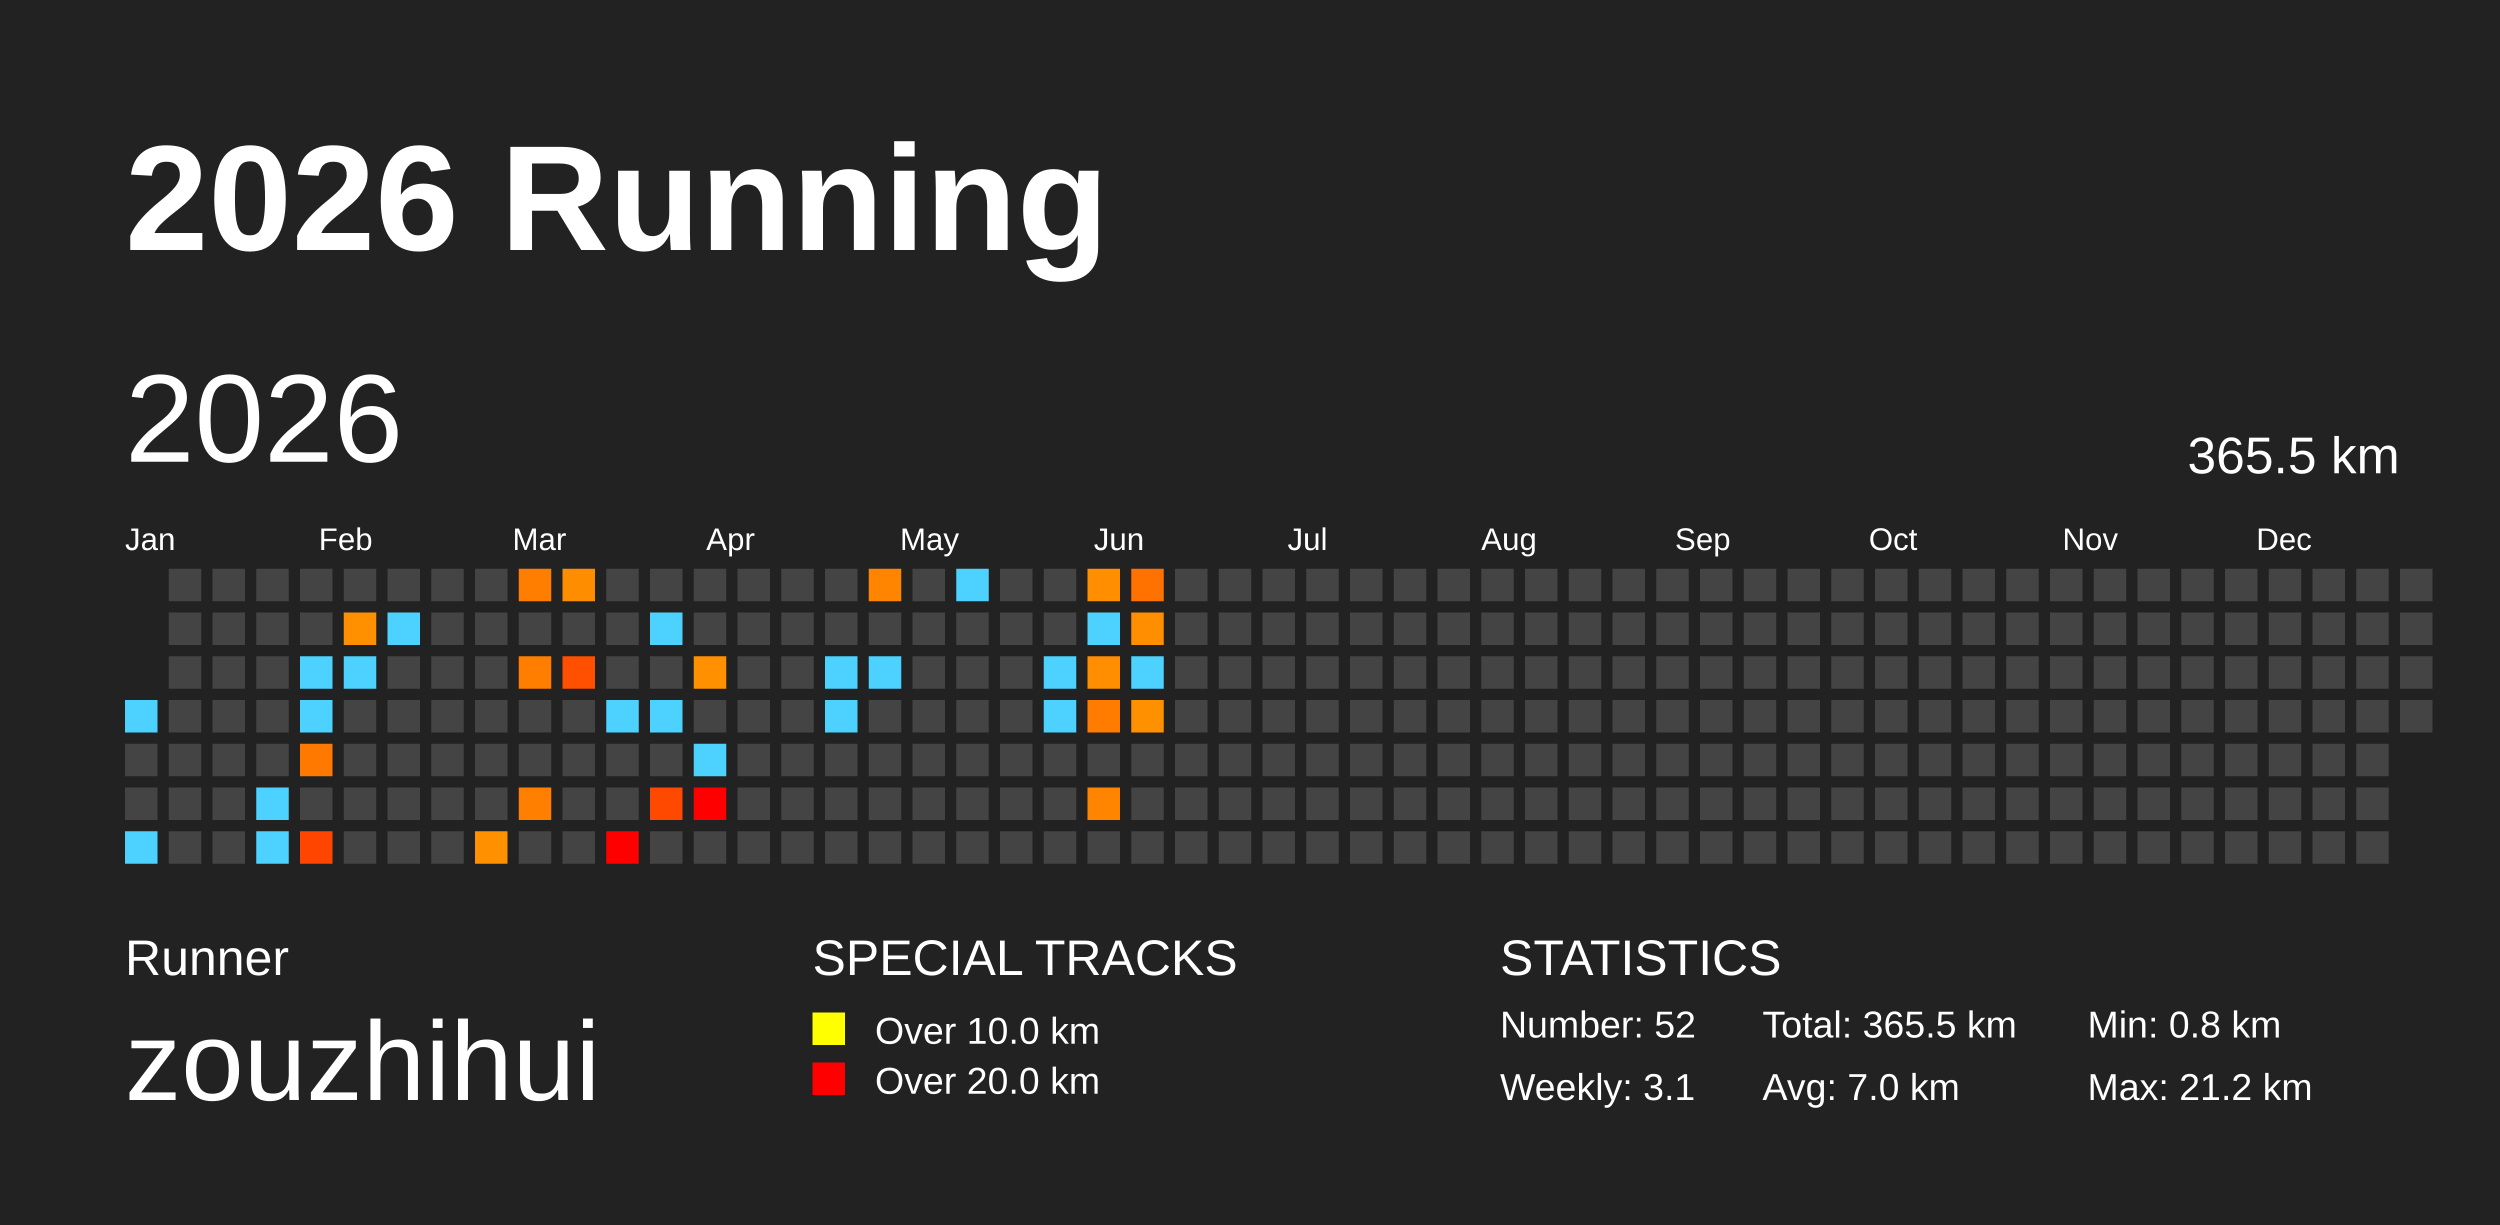
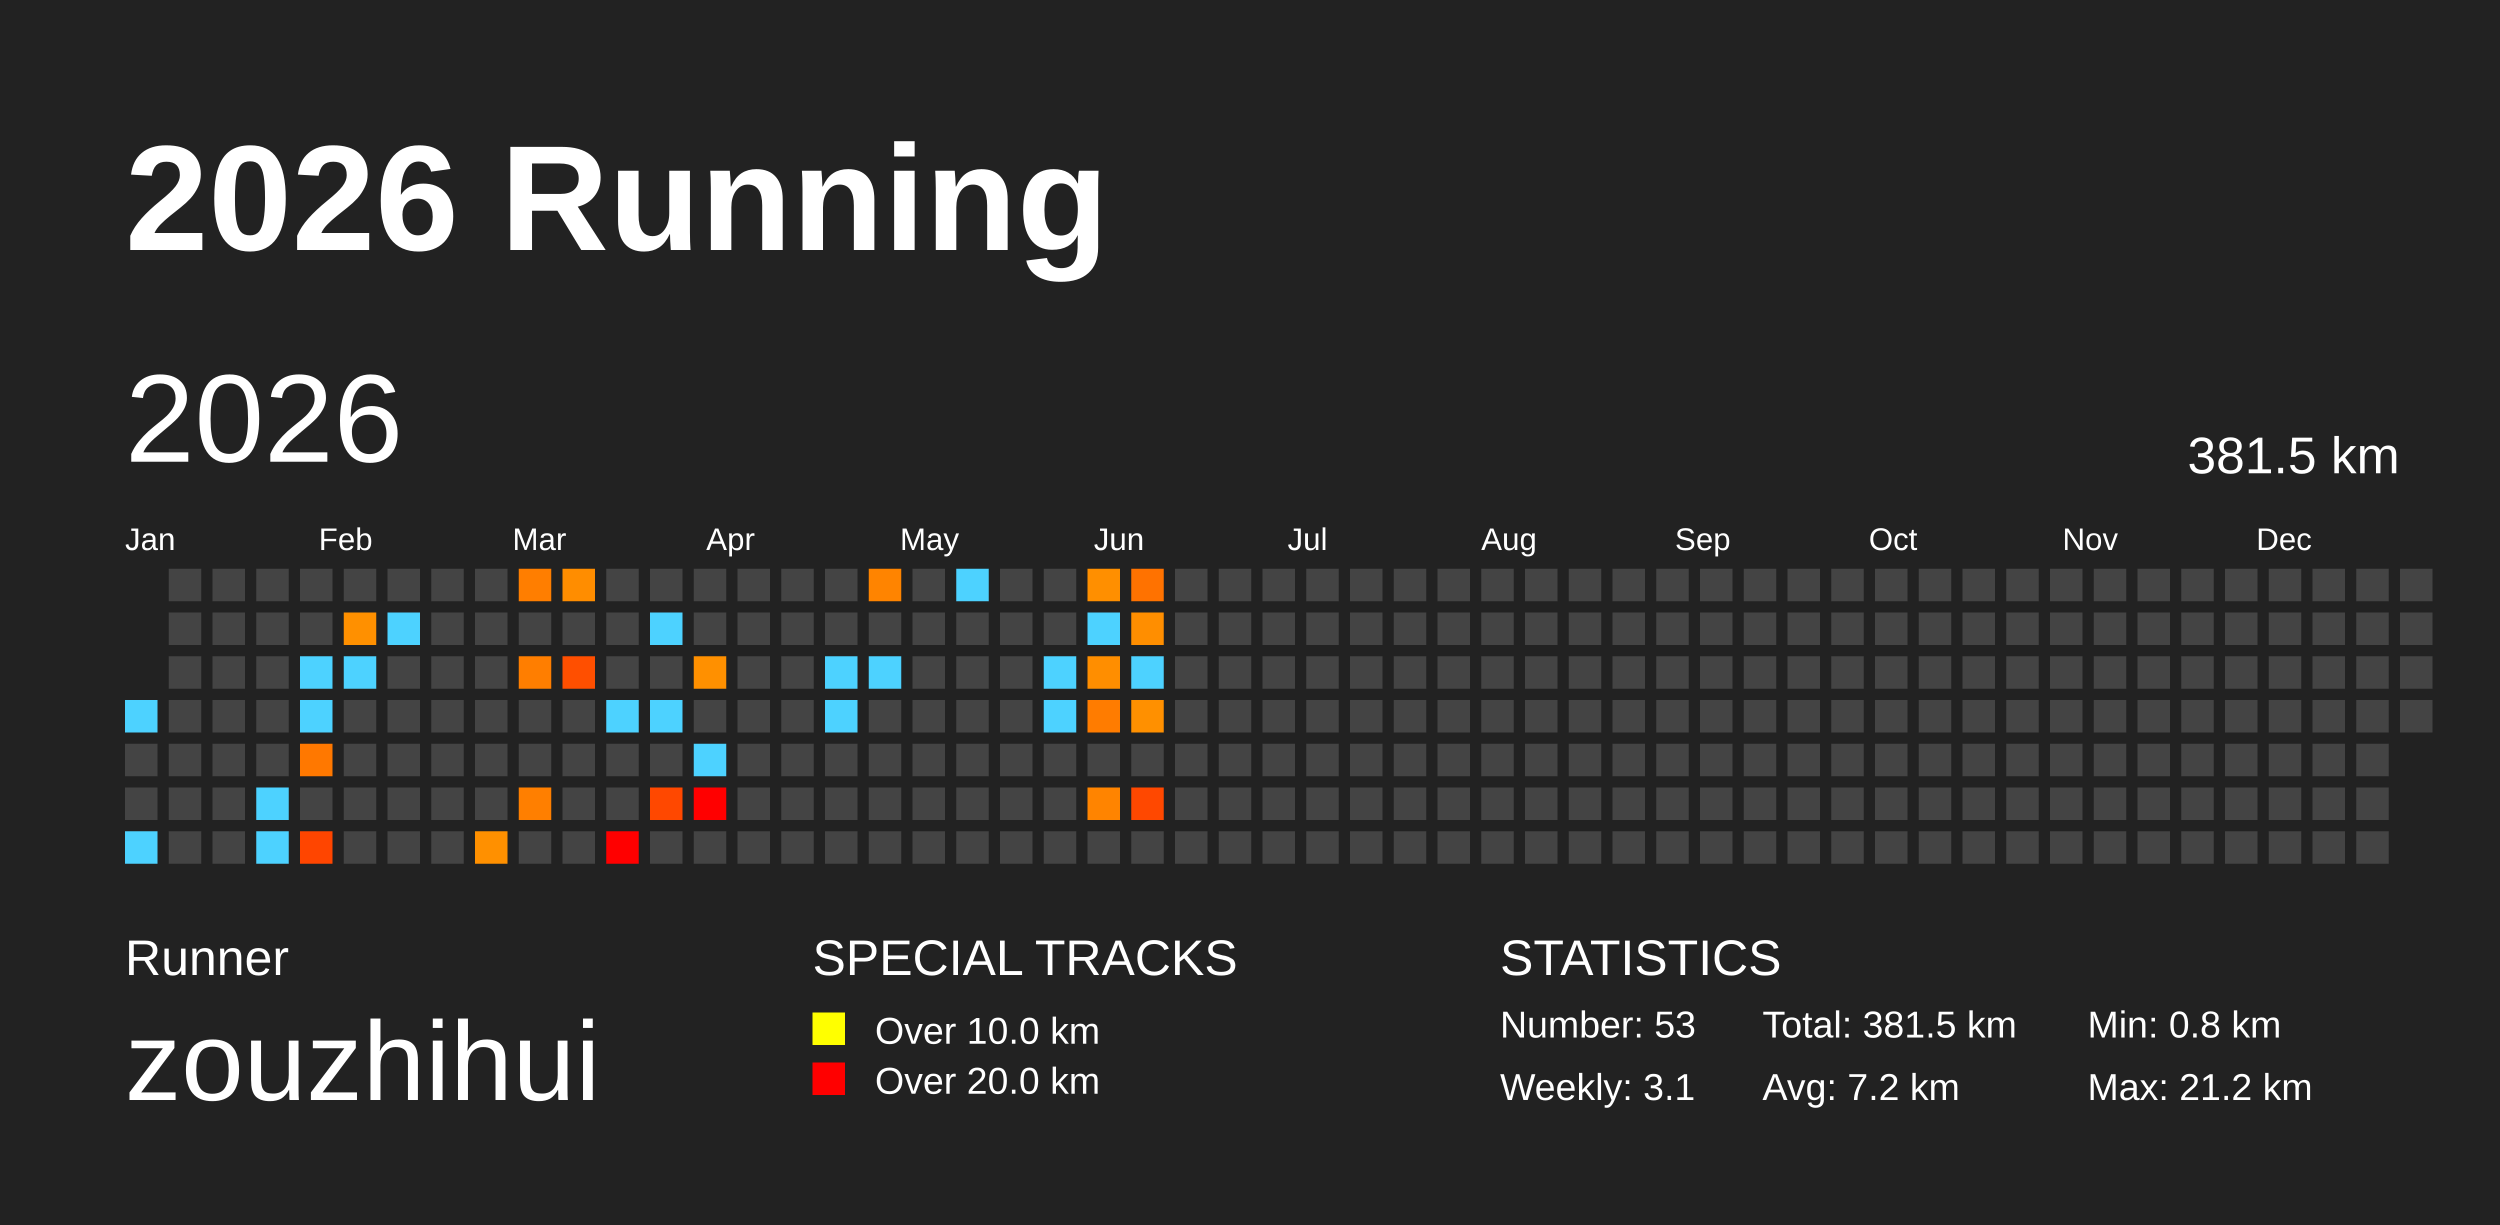
<svg xmlns="http://www.w3.org/2000/svg" baseProfile="full" height="98mm" version="1.1" viewBox="0,0,200,98" width="200mm">
  <defs />
  <rect fill="#222222" height="98" width="200" x="0" y="0" />
  <text fill="#FFFFFF" style="font-size:12px; font-family:Arial; font-weight:bold;" x="10" y="20">2026 Running</text>
  <text fill="#FFFFFF" style="font-size:4px; font-family:Arial" x="10" y="78">Runner</text>
  <text fill="#FFFFFF" style="font-size:9px; font-family:Arial" x="10" y="88">zouzhihui</text>
  <text fill="#FFFFFF" style="font-size:4px; font-family:Arial" x="65" y="78">SPECIAL TRACKS</text>
  <rect fill="yellow" height="2.6" width="2.6" x="65" y="81" />
  <text fill="#FFFFFF" style="font-size:3px; font-family:Arial" x="70" y="83.5">Over 10.0 km</text>
  <rect fill="red" height="2.6" width="2.6" x="65" y="85" />
  <text fill="#FFFFFF" style="font-size:3px; font-family:Arial" x="70" y="87.5">Over 20.0 km</text>
  <text fill="#FFFFFF" style="font-size:4px; font-family:Arial" x="120" y="78">STATISTICS</text>
-   <text fill="#FFFFFF" style="font-size:3px; font-family:Arial" x="120" y="83">Number: 52</text>
+   <text fill="#FFFFFF" style="font-size:3px; font-family:Arial" x="120" y="83">Number: 53</text>
  <text fill="#FFFFFF" style="font-size:3px; font-family:Arial" x="120" y="88">Weekly: 3.1</text>
-   <text fill="#FFFFFF" style="font-size:3px; font-family:Arial" x="141" y="83">Total: 365.5 km</text>
-   <text fill="#FFFFFF" style="font-size:3px; font-family:Arial" x="141" y="88">Avg: 7.0 km</text>
+   <text fill="#FFFFFF" style="font-size:3px; font-family:Arial" x="141" y="83">Total: 381.5 km</text>
+   <text fill="#FFFFFF" style="font-size:3px; font-family:Arial" x="141" y="88">Avg: 7.2 km</text>
  <text fill="#FFFFFF" style="font-size:3px; font-family:Arial" x="167" y="83">Min: 0.8 km</text>
  <text fill="#FFFFFF" style="font-size:3px; font-family:Arial" x="167" y="88">Max: 21.2 km</text>
  <text dominant-baseline="hanging" fill="#FFFFFF" style="font-size:10.0px; font-family:Arial;" x="10" y="30">2026</text>
-   <text dominant-baseline="hanging" fill="#FFFFFF" style="font-size:4.125px; font-family:Arial;" x="175" y="35">365.5 km</text>
+   <text dominant-baseline="hanging" fill="#FFFFFF" style="font-size:4.125px; font-family:Arial;" x="175" y="35">381.5 km</text>
  <text fill="#FFFFFF" style="font-size:2.5px; font-family:Arial" x="10.0" y="44">Jan</text>
  <text fill="#FFFFFF" style="font-size:2.5px; font-family:Arial" x="25.5" y="44">Feb</text>
  <text fill="#FFFFFF" style="font-size:2.5px; font-family:Arial" x="41.0" y="44">Mar</text>
  <text fill="#FFFFFF" style="font-size:2.5px; font-family:Arial" x="56.5" y="44">Apr</text>
  <text fill="#FFFFFF" style="font-size:2.5px; font-family:Arial" x="72.0" y="44">May</text>
  <text fill="#FFFFFF" style="font-size:2.5px; font-family:Arial" x="87.5" y="44">Jun</text>
  <text fill="#FFFFFF" style="font-size:2.5px; font-family:Arial" x="103.0" y="44">Jul</text>
  <text fill="#FFFFFF" style="font-size:2.5px; font-family:Arial" x="118.5" y="44">Aug</text>
  <text fill="#FFFFFF" style="font-size:2.5px; font-family:Arial" x="134.0" y="44">Sep</text>
  <text fill="#FFFFFF" style="font-size:2.5px; font-family:Arial" x="149.5" y="44">Oct</text>
  <text fill="#FFFFFF" style="font-size:2.5px; font-family:Arial" x="165.0" y="44">Nov</text>
  <text fill="#FFFFFF" style="font-size:2.5px; font-family:Arial" x="180.5" y="44">Dec</text>
  <rect fill="#4dd2ff" height="2.6" width="2.6" x="10.0" y="56.0" />
  <rect fill="#444444" height="2.6" width="2.6" x="10.0" y="59.5" />
  <rect fill="#444444" height="2.6" width="2.6" x="10.0" y="63.0" />
  <rect fill="#4dd2ff" height="2.6" width="2.6" x="10.0" y="66.5" />
  <rect fill="#444444" height="2.6" width="2.6" x="13.5" y="45.5" />
  <rect fill="#444444" height="2.6" width="2.6" x="13.5" y="49.0" />
  <rect fill="#444444" height="2.6" width="2.6" x="13.5" y="52.5" />
  <rect fill="#444444" height="2.6" width="2.6" x="13.5" y="56.0" />
  <rect fill="#444444" height="2.6" width="2.6" x="13.5" y="59.5" />
  <rect fill="#444444" height="2.6" width="2.6" x="13.5" y="63.0" />
  <rect fill="#444444" height="2.6" width="2.6" x="13.5" y="66.5" />
  <rect fill="#444444" height="2.6" width="2.6" x="17.0" y="45.5" />
  <rect fill="#444444" height="2.6" width="2.6" x="17.0" y="49.0" />
  <rect fill="#444444" height="2.6" width="2.6" x="17.0" y="52.5" />
  <rect fill="#444444" height="2.6" width="2.6" x="17.0" y="56.0" />
  <rect fill="#444444" height="2.6" width="2.6" x="17.0" y="59.5" />
  <rect fill="#444444" height="2.6" width="2.6" x="17.0" y="63.0" />
  <rect fill="#444444" height="2.6" width="2.6" x="17.0" y="66.5" />
  <rect fill="#444444" height="2.6" width="2.6" x="20.5" y="45.5" />
  <rect fill="#444444" height="2.6" width="2.6" x="20.5" y="49.0" />
  <rect fill="#444444" height="2.6" width="2.6" x="20.5" y="52.5" />
  <rect fill="#444444" height="2.6" width="2.6" x="20.5" y="56.0" />
  <rect fill="#444444" height="2.6" width="2.6" x="20.5" y="59.5" />
  <rect fill="#4dd2ff" height="2.6" width="2.6" x="20.5" y="63.0" />
  <rect fill="#4dd2ff" height="2.6" width="2.6" x="20.5" y="66.5" />
  <rect fill="#444444" height="2.6" width="2.6" x="24.0" y="45.5" />
  <rect fill="#444444" height="2.6" width="2.6" x="24.0" y="49.0" />
  <rect fill="#4dd2ff" height="2.6" width="2.6" x="24.0" y="52.5" />
  <rect fill="#4dd2ff" height="2.6" width="2.6" x="24.0" y="56.0" />
  <rect fill="#ff7800" height="2.6" width="2.6" x="24.0" y="59.5" />
  <rect fill="#444444" height="2.6" width="2.6" x="24.0" y="63.0" />
  <rect fill="#ff4500" height="2.6" width="2.6" x="24.0" y="66.5" />
  <rect fill="#444444" height="2.6" width="2.6" x="27.5" y="45.5" />
  <rect fill="#ff9000" height="2.6" width="2.6" x="27.5" y="49.0" />
  <rect fill="#4dd2ff" height="2.6" width="2.6" x="27.5" y="52.5" />
  <rect fill="#444444" height="2.6" width="2.6" x="27.5" y="56.0" />
  <rect fill="#444444" height="2.6" width="2.6" x="27.5" y="59.5" />
  <rect fill="#444444" height="2.6" width="2.6" x="27.5" y="63.0" />
  <rect fill="#444444" height="2.6" width="2.6" x="27.5" y="66.5" />
  <rect fill="#444444" height="2.6" width="2.6" x="31.0" y="45.5" />
  <rect fill="#4dd2ff" height="2.6" width="2.6" x="31.0" y="49.0" />
  <rect fill="#444444" height="2.6" width="2.6" x="31.0" y="52.5" />
  <rect fill="#444444" height="2.6" width="2.6" x="31.0" y="56.0" />
  <rect fill="#444444" height="2.6" width="2.6" x="31.0" y="59.5" />
  <rect fill="#444444" height="2.6" width="2.6" x="31.0" y="63.0" />
  <rect fill="#444444" height="2.6" width="2.6" x="31.0" y="66.5" />
  <rect fill="#444444" height="2.6" width="2.6" x="34.5" y="45.5" />
  <rect fill="#444444" height="2.6" width="2.6" x="34.5" y="49.0" />
  <rect fill="#444444" height="2.6" width="2.6" x="34.5" y="52.5" />
  <rect fill="#444444" height="2.6" width="2.6" x="34.5" y="56.0" />
  <rect fill="#444444" height="2.6" width="2.6" x="34.5" y="59.5" />
  <rect fill="#444444" height="2.6" width="2.6" x="34.5" y="63.0" />
  <rect fill="#444444" height="2.6" width="2.6" x="34.5" y="66.5" />
  <rect fill="#444444" height="2.6" width="2.6" x="38.0" y="45.5" />
  <rect fill="#444444" height="2.6" width="2.6" x="38.0" y="49.0" />
  <rect fill="#444444" height="2.6" width="2.6" x="38.0" y="52.5" />
  <rect fill="#444444" height="2.6" width="2.6" x="38.0" y="56.0" />
  <rect fill="#444444" height="2.6" width="2.6" x="38.0" y="59.5" />
  <rect fill="#444444" height="2.6" width="2.6" x="38.0" y="63.0" />
  <rect fill="#ff9000" height="2.6" width="2.6" x="38.0" y="66.5" />
  <rect fill="#ff7e00" height="2.6" width="2.6" x="41.5" y="45.5" />
  <rect fill="#444444" height="2.6" width="2.6" x="41.5" y="49.0" />
  <rect fill="#ff7e00" height="2.6" width="2.6" x="41.5" y="52.5" />
  <rect fill="#444444" height="2.6" width="2.6" x="41.5" y="56.0" />
  <rect fill="#444444" height="2.6" width="2.6" x="41.5" y="59.5" />
  <rect fill="#ff7f00" height="2.6" width="2.6" x="41.5" y="63.0" />
  <rect fill="#444444" height="2.6" width="2.6" x="41.5" y="66.5" />
  <rect fill="#ff8d00" height="2.6" width="2.6" x="45.0" y="45.5" />
  <rect fill="#444444" height="2.6" width="2.6" x="45.0" y="49.0" />
  <rect fill="#ff4f00" height="2.6" width="2.6" x="45.0" y="52.5" />
  <rect fill="#444444" height="2.6" width="2.6" x="45.0" y="56.0" />
  <rect fill="#444444" height="2.6" width="2.6" x="45.0" y="59.5" />
  <rect fill="#444444" height="2.6" width="2.6" x="45.0" y="63.0" />
  <rect fill="#444444" height="2.6" width="2.6" x="45.0" y="66.5" />
  <rect fill="#444444" height="2.6" width="2.6" x="48.5" y="45.5" />
  <rect fill="#444444" height="2.6" width="2.6" x="48.5" y="49.0" />
  <rect fill="#444444" height="2.6" width="2.6" x="48.5" y="52.5" />
  <rect fill="#4dd2ff" height="2.6" width="2.6" x="48.5" y="56.0" />
  <rect fill="#444444" height="2.6" width="2.6" x="48.5" y="59.5" />
  <rect fill="#444444" height="2.6" width="2.6" x="48.5" y="63.0" />
  <rect fill="red" height="2.6" width="2.6" x="48.5" y="66.5" />
  <rect fill="#444444" height="2.6" width="2.6" x="52.0" y="45.5" />
  <rect fill="#4dd2ff" height="2.6" width="2.6" x="52.0" y="49.0" />
  <rect fill="#444444" height="2.6" width="2.6" x="52.0" y="52.5" />
  <rect fill="#4dd2ff" height="2.6" width="2.6" x="52.0" y="56.0" />
  <rect fill="#444444" height="2.6" width="2.6" x="52.0" y="59.5" />
  <rect fill="#ff4800" height="2.6" width="2.6" x="52.0" y="63.0" />
  <rect fill="#444444" height="2.6" width="2.6" x="52.0" y="66.5" />
  <rect fill="#444444" height="2.6" width="2.6" x="55.5" y="45.5" />
  <rect fill="#444444" height="2.6" width="2.6" x="55.5" y="49.0" />
  <rect fill="#ff9000" height="2.6" width="2.6" x="55.5" y="52.5" />
  <rect fill="#444444" height="2.6" width="2.6" x="55.5" y="56.0" />
  <rect fill="#4dd2ff" height="2.6" width="2.6" x="55.5" y="59.5" />
  <rect fill="red" height="2.6" width="2.6" x="55.5" y="63.0" />
  <rect fill="#444444" height="2.6" width="2.6" x="55.5" y="66.5" />
  <rect fill="#444444" height="2.6" width="2.6" x="59.0" y="45.5" />
  <rect fill="#444444" height="2.6" width="2.6" x="59.0" y="49.0" />
  <rect fill="#444444" height="2.6" width="2.6" x="59.0" y="52.5" />
  <rect fill="#444444" height="2.6" width="2.6" x="59.0" y="56.0" />
  <rect fill="#444444" height="2.6" width="2.6" x="59.0" y="59.5" />
  <rect fill="#444444" height="2.6" width="2.6" x="59.0" y="63.0" />
  <rect fill="#444444" height="2.6" width="2.6" x="59.0" y="66.5" />
  <rect fill="#444444" height="2.6" width="2.6" x="62.5" y="45.5" />
  <rect fill="#444444" height="2.6" width="2.6" x="62.5" y="49.0" />
  <rect fill="#444444" height="2.6" width="2.6" x="62.5" y="52.5" />
  <rect fill="#444444" height="2.6" width="2.6" x="62.5" y="56.0" />
  <rect fill="#444444" height="2.6" width="2.6" x="62.5" y="59.5" />
  <rect fill="#444444" height="2.6" width="2.6" x="62.5" y="63.0" />
  <rect fill="#444444" height="2.6" width="2.6" x="62.5" y="66.5" />
  <rect fill="#444444" height="2.6" width="2.6" x="66.0" y="45.5" />
  <rect fill="#444444" height="2.6" width="2.6" x="66.0" y="49.0" />
  <rect fill="#4dd2ff" height="2.6" width="2.6" x="66.0" y="52.5" />
  <rect fill="#4dd2ff" height="2.6" width="2.6" x="66.0" y="56.0" />
  <rect fill="#444444" height="2.6" width="2.6" x="66.0" y="59.5" />
  <rect fill="#444444" height="2.6" width="2.6" x="66.0" y="63.0" />
  <rect fill="#444444" height="2.6" width="2.6" x="66.0" y="66.5" />
  <rect fill="#ff8400" height="2.6" width="2.6" x="69.5" y="45.5" />
  <rect fill="#444444" height="2.6" width="2.6" x="69.5" y="49.0" />
  <rect fill="#4dd2ff" height="2.6" width="2.6" x="69.5" y="52.5" />
  <rect fill="#444444" height="2.6" width="2.6" x="69.5" y="56.0" />
  <rect fill="#444444" height="2.6" width="2.6" x="69.5" y="59.5" />
  <rect fill="#444444" height="2.6" width="2.6" x="69.5" y="63.0" />
  <rect fill="#444444" height="2.6" width="2.6" x="69.5" y="66.5" />
  <rect fill="#444444" height="2.6" width="2.6" x="73.0" y="45.5" />
  <rect fill="#444444" height="2.6" width="2.6" x="73.0" y="49.0" />
  <rect fill="#444444" height="2.6" width="2.6" x="73.0" y="52.5" />
  <rect fill="#444444" height="2.6" width="2.6" x="73.0" y="56.0" />
  <rect fill="#444444" height="2.6" width="2.6" x="73.0" y="59.5" />
  <rect fill="#444444" height="2.6" width="2.6" x="73.0" y="63.0" />
  <rect fill="#444444" height="2.6" width="2.6" x="73.0" y="66.5" />
  <rect fill="#4dd2ff" height="2.6" width="2.6" x="76.5" y="45.5" />
  <rect fill="#444444" height="2.6" width="2.6" x="76.5" y="49.0" />
  <rect fill="#444444" height="2.6" width="2.6" x="76.5" y="52.5" />
  <rect fill="#444444" height="2.6" width="2.6" x="76.5" y="56.0" />
  <rect fill="#444444" height="2.6" width="2.6" x="76.5" y="59.5" />
  <rect fill="#444444" height="2.6" width="2.6" x="76.5" y="63.0" />
  <rect fill="#444444" height="2.6" width="2.6" x="76.5" y="66.5" />
  <rect fill="#444444" height="2.6" width="2.6" x="80.0" y="45.5" />
  <rect fill="#444444" height="2.6" width="2.6" x="80.0" y="49.0" />
  <rect fill="#444444" height="2.6" width="2.6" x="80.0" y="52.5" />
  <rect fill="#444444" height="2.6" width="2.6" x="80.0" y="56.0" />
  <rect fill="#444444" height="2.6" width="2.6" x="80.0" y="59.5" />
  <rect fill="#444444" height="2.6" width="2.6" x="80.0" y="63.0" />
  <rect fill="#444444" height="2.6" width="2.6" x="80.0" y="66.5" />
  <rect fill="#444444" height="2.6" width="2.6" x="83.5" y="45.5" />
  <rect fill="#444444" height="2.6" width="2.6" x="83.5" y="49.0" />
  <rect fill="#4dd2ff" height="2.6" width="2.6" x="83.5" y="52.5" />
  <rect fill="#4dd2ff" height="2.6" width="2.6" x="83.5" y="56.0" />
  <rect fill="#444444" height="2.6" width="2.6" x="83.5" y="59.5" />
  <rect fill="#444444" height="2.6" width="2.6" x="83.5" y="63.0" />
  <rect fill="#444444" height="2.6" width="2.6" x="83.5" y="66.5" />
  <rect fill="#ff8f00" height="2.6" width="2.6" x="87.0" y="45.5" />
  <rect fill="#4dd2ff" height="2.6" width="2.6" x="87.0" y="49.0" />
  <rect fill="#ff8e00" height="2.6" width="2.6" x="87.0" y="52.5" />
  <rect fill="#ff7c00" height="2.6" width="2.6" x="87.0" y="56.0" />
  <rect fill="#444444" height="2.6" width="2.6" x="87.0" y="59.5" />
  <rect fill="#ff8400" height="2.6" width="2.6" x="87.0" y="63.0" />
  <rect fill="#444444" height="2.6" width="2.6" x="87.0" y="66.5" />
  <rect fill="#ff7200" height="2.6" width="2.6" x="90.5" y="45.5" />
  <rect fill="#ff8e00" height="2.6" width="2.6" x="90.5" y="49.0" />
  <rect fill="#4dd2ff" height="2.6" width="2.6" x="90.5" y="52.5" />
  <rect fill="#ff9000" height="2.6" width="2.6" x="90.5" y="56.0" />
  <rect fill="#444444" height="2.6" width="2.6" x="90.5" y="59.5" />
-   <rect fill="#444444" height="2.6" width="2.6" x="90.5" y="63.0" />
+   <rect fill="#ff4800" height="2.6" width="2.6" x="90.5" y="63.0" />
  <rect fill="#444444" height="2.6" width="2.6" x="90.5" y="66.5" />
  <rect fill="#444444" height="2.6" width="2.6" x="94.0" y="45.5" />
  <rect fill="#444444" height="2.6" width="2.6" x="94.0" y="49.0" />
  <rect fill="#444444" height="2.6" width="2.6" x="94.0" y="52.5" />
  <rect fill="#444444" height="2.6" width="2.6" x="94.0" y="56.0" />
  <rect fill="#444444" height="2.6" width="2.6" x="94.0" y="59.5" />
  <rect fill="#444444" height="2.6" width="2.6" x="94.0" y="63.0" />
  <rect fill="#444444" height="2.6" width="2.6" x="94.0" y="66.5" />
  <rect fill="#444444" height="2.6" width="2.6" x="97.5" y="45.5" />
  <rect fill="#444444" height="2.6" width="2.6" x="97.5" y="49.0" />
  <rect fill="#444444" height="2.6" width="2.6" x="97.5" y="52.5" />
  <rect fill="#444444" height="2.6" width="2.6" x="97.5" y="56.0" />
  <rect fill="#444444" height="2.6" width="2.6" x="97.5" y="59.5" />
  <rect fill="#444444" height="2.6" width="2.6" x="97.5" y="63.0" />
  <rect fill="#444444" height="2.6" width="2.6" x="97.5" y="66.5" />
  <rect fill="#444444" height="2.6" width="2.6" x="101.0" y="45.5" />
  <rect fill="#444444" height="2.6" width="2.6" x="101.0" y="49.0" />
  <rect fill="#444444" height="2.6" width="2.6" x="101.0" y="52.5" />
  <rect fill="#444444" height="2.6" width="2.6" x="101.0" y="56.0" />
  <rect fill="#444444" height="2.6" width="2.6" x="101.0" y="59.5" />
  <rect fill="#444444" height="2.6" width="2.6" x="101.0" y="63.0" />
  <rect fill="#444444" height="2.6" width="2.6" x="101.0" y="66.5" />
  <rect fill="#444444" height="2.6" width="2.6" x="104.5" y="45.5" />
  <rect fill="#444444" height="2.6" width="2.6" x="104.5" y="49.0" />
  <rect fill="#444444" height="2.6" width="2.6" x="104.5" y="52.5" />
  <rect fill="#444444" height="2.6" width="2.6" x="104.5" y="56.0" />
  <rect fill="#444444" height="2.6" width="2.6" x="104.5" y="59.5" />
  <rect fill="#444444" height="2.6" width="2.6" x="104.5" y="63.0" />
  <rect fill="#444444" height="2.6" width="2.6" x="104.5" y="66.5" />
  <rect fill="#444444" height="2.6" width="2.6" x="108.0" y="45.5" />
  <rect fill="#444444" height="2.6" width="2.6" x="108.0" y="49.0" />
  <rect fill="#444444" height="2.6" width="2.6" x="108.0" y="52.5" />
  <rect fill="#444444" height="2.6" width="2.6" x="108.0" y="56.0" />
  <rect fill="#444444" height="2.6" width="2.6" x="108.0" y="59.5" />
  <rect fill="#444444" height="2.6" width="2.6" x="108.0" y="63.0" />
  <rect fill="#444444" height="2.6" width="2.6" x="108.0" y="66.5" />
  <rect fill="#444444" height="2.6" width="2.6" x="111.5" y="45.5" />
  <rect fill="#444444" height="2.6" width="2.6" x="111.5" y="49.0" />
  <rect fill="#444444" height="2.6" width="2.6" x="111.5" y="52.5" />
  <rect fill="#444444" height="2.6" width="2.6" x="111.5" y="56.0" />
  <rect fill="#444444" height="2.6" width="2.6" x="111.5" y="59.5" />
  <rect fill="#444444" height="2.6" width="2.6" x="111.5" y="63.0" />
  <rect fill="#444444" height="2.6" width="2.6" x="111.5" y="66.5" />
  <rect fill="#444444" height="2.6" width="2.6" x="115.0" y="45.5" />
  <rect fill="#444444" height="2.6" width="2.6" x="115.0" y="49.0" />
  <rect fill="#444444" height="2.6" width="2.6" x="115.0" y="52.5" />
  <rect fill="#444444" height="2.6" width="2.6" x="115.0" y="56.0" />
  <rect fill="#444444" height="2.6" width="2.6" x="115.0" y="59.5" />
  <rect fill="#444444" height="2.6" width="2.6" x="115.0" y="63.0" />
  <rect fill="#444444" height="2.6" width="2.6" x="115.0" y="66.5" />
  <rect fill="#444444" height="2.6" width="2.6" x="118.5" y="45.5" />
  <rect fill="#444444" height="2.6" width="2.6" x="118.5" y="49.0" />
  <rect fill="#444444" height="2.6" width="2.6" x="118.5" y="52.5" />
  <rect fill="#444444" height="2.6" width="2.6" x="118.5" y="56.0" />
  <rect fill="#444444" height="2.6" width="2.6" x="118.5" y="59.5" />
  <rect fill="#444444" height="2.6" width="2.6" x="118.5" y="63.0" />
  <rect fill="#444444" height="2.6" width="2.6" x="118.5" y="66.5" />
  <rect fill="#444444" height="2.6" width="2.6" x="122.0" y="45.5" />
  <rect fill="#444444" height="2.6" width="2.6" x="122.0" y="49.0" />
  <rect fill="#444444" height="2.6" width="2.6" x="122.0" y="52.5" />
  <rect fill="#444444" height="2.6" width="2.6" x="122.0" y="56.0" />
  <rect fill="#444444" height="2.6" width="2.6" x="122.0" y="59.5" />
  <rect fill="#444444" height="2.6" width="2.6" x="122.0" y="63.0" />
  <rect fill="#444444" height="2.6" width="2.6" x="122.0" y="66.5" />
  <rect fill="#444444" height="2.6" width="2.6" x="125.5" y="45.5" />
  <rect fill="#444444" height="2.6" width="2.6" x="125.5" y="49.0" />
  <rect fill="#444444" height="2.6" width="2.6" x="125.5" y="52.5" />
  <rect fill="#444444" height="2.6" width="2.6" x="125.5" y="56.0" />
  <rect fill="#444444" height="2.6" width="2.6" x="125.5" y="59.5" />
  <rect fill="#444444" height="2.6" width="2.6" x="125.5" y="63.0" />
  <rect fill="#444444" height="2.6" width="2.6" x="125.5" y="66.5" />
  <rect fill="#444444" height="2.6" width="2.6" x="129.0" y="45.5" />
  <rect fill="#444444" height="2.6" width="2.6" x="129.0" y="49.0" />
  <rect fill="#444444" height="2.6" width="2.6" x="129.0" y="52.5" />
  <rect fill="#444444" height="2.6" width="2.6" x="129.0" y="56.0" />
  <rect fill="#444444" height="2.6" width="2.6" x="129.0" y="59.5" />
  <rect fill="#444444" height="2.6" width="2.6" x="129.0" y="63.0" />
  <rect fill="#444444" height="2.6" width="2.6" x="129.0" y="66.5" />
  <rect fill="#444444" height="2.6" width="2.6" x="132.5" y="45.5" />
  <rect fill="#444444" height="2.6" width="2.6" x="132.5" y="49.0" />
  <rect fill="#444444" height="2.6" width="2.6" x="132.5" y="52.5" />
  <rect fill="#444444" height="2.6" width="2.6" x="132.5" y="56.0" />
  <rect fill="#444444" height="2.6" width="2.6" x="132.5" y="59.5" />
  <rect fill="#444444" height="2.6" width="2.6" x="132.5" y="63.0" />
  <rect fill="#444444" height="2.6" width="2.6" x="132.5" y="66.5" />
  <rect fill="#444444" height="2.6" width="2.6" x="136.0" y="45.5" />
  <rect fill="#444444" height="2.6" width="2.6" x="136.0" y="49.0" />
  <rect fill="#444444" height="2.6" width="2.6" x="136.0" y="52.5" />
  <rect fill="#444444" height="2.6" width="2.6" x="136.0" y="56.0" />
  <rect fill="#444444" height="2.6" width="2.6" x="136.0" y="59.5" />
  <rect fill="#444444" height="2.6" width="2.6" x="136.0" y="63.0" />
  <rect fill="#444444" height="2.6" width="2.6" x="136.0" y="66.5" />
  <rect fill="#444444" height="2.6" width="2.6" x="139.5" y="45.5" />
  <rect fill="#444444" height="2.6" width="2.6" x="139.5" y="49.0" />
  <rect fill="#444444" height="2.6" width="2.6" x="139.5" y="52.5" />
  <rect fill="#444444" height="2.6" width="2.6" x="139.5" y="56.0" />
  <rect fill="#444444" height="2.6" width="2.6" x="139.5" y="59.5" />
  <rect fill="#444444" height="2.6" width="2.6" x="139.5" y="63.0" />
  <rect fill="#444444" height="2.6" width="2.6" x="139.5" y="66.5" />
  <rect fill="#444444" height="2.6" width="2.6" x="143.0" y="45.5" />
  <rect fill="#444444" height="2.6" width="2.6" x="143.0" y="49.0" />
  <rect fill="#444444" height="2.6" width="2.6" x="143.0" y="52.5" />
  <rect fill="#444444" height="2.6" width="2.6" x="143.0" y="56.0" />
  <rect fill="#444444" height="2.6" width="2.6" x="143.0" y="59.5" />
  <rect fill="#444444" height="2.6" width="2.6" x="143.0" y="63.0" />
  <rect fill="#444444" height="2.6" width="2.6" x="143.0" y="66.5" />
  <rect fill="#444444" height="2.6" width="2.6" x="146.5" y="45.5" />
  <rect fill="#444444" height="2.6" width="2.6" x="146.5" y="49.0" />
  <rect fill="#444444" height="2.6" width="2.6" x="146.5" y="52.5" />
  <rect fill="#444444" height="2.6" width="2.6" x="146.5" y="56.0" />
  <rect fill="#444444" height="2.6" width="2.6" x="146.5" y="59.5" />
  <rect fill="#444444" height="2.6" width="2.6" x="146.5" y="63.0" />
  <rect fill="#444444" height="2.6" width="2.6" x="146.5" y="66.5" />
  <rect fill="#444444" height="2.6" width="2.6" x="150.0" y="45.5" />
  <rect fill="#444444" height="2.6" width="2.6" x="150.0" y="49.0" />
  <rect fill="#444444" height="2.6" width="2.6" x="150.0" y="52.5" />
  <rect fill="#444444" height="2.6" width="2.6" x="150.0" y="56.0" />
  <rect fill="#444444" height="2.6" width="2.6" x="150.0" y="59.5" />
  <rect fill="#444444" height="2.6" width="2.6" x="150.0" y="63.0" />
  <rect fill="#444444" height="2.6" width="2.6" x="150.0" y="66.5" />
  <rect fill="#444444" height="2.6" width="2.6" x="153.5" y="45.5" />
  <rect fill="#444444" height="2.6" width="2.6" x="153.5" y="49.0" />
  <rect fill="#444444" height="2.6" width="2.6" x="153.5" y="52.5" />
  <rect fill="#444444" height="2.6" width="2.6" x="153.5" y="56.0" />
  <rect fill="#444444" height="2.6" width="2.6" x="153.5" y="59.5" />
  <rect fill="#444444" height="2.6" width="2.6" x="153.5" y="63.0" />
  <rect fill="#444444" height="2.6" width="2.6" x="153.5" y="66.5" />
  <rect fill="#444444" height="2.6" width="2.6" x="157.0" y="45.5" />
  <rect fill="#444444" height="2.6" width="2.6" x="157.0" y="49.0" />
  <rect fill="#444444" height="2.6" width="2.6" x="157.0" y="52.5" />
  <rect fill="#444444" height="2.6" width="2.6" x="157.0" y="56.0" />
  <rect fill="#444444" height="2.6" width="2.6" x="157.0" y="59.5" />
  <rect fill="#444444" height="2.6" width="2.6" x="157.0" y="63.0" />
  <rect fill="#444444" height="2.6" width="2.6" x="157.0" y="66.5" />
  <rect fill="#444444" height="2.6" width="2.6" x="160.5" y="45.5" />
  <rect fill="#444444" height="2.6" width="2.6" x="160.5" y="49.0" />
  <rect fill="#444444" height="2.6" width="2.6" x="160.5" y="52.5" />
  <rect fill="#444444" height="2.6" width="2.6" x="160.5" y="56.0" />
  <rect fill="#444444" height="2.6" width="2.6" x="160.5" y="59.5" />
  <rect fill="#444444" height="2.6" width="2.6" x="160.5" y="63.0" />
  <rect fill="#444444" height="2.6" width="2.6" x="160.5" y="66.5" />
  <rect fill="#444444" height="2.6" width="2.6" x="164.0" y="45.5" />
  <rect fill="#444444" height="2.6" width="2.6" x="164.0" y="49.0" />
  <rect fill="#444444" height="2.6" width="2.6" x="164.0" y="52.5" />
  <rect fill="#444444" height="2.6" width="2.6" x="164.0" y="56.0" />
  <rect fill="#444444" height="2.6" width="2.6" x="164.0" y="59.5" />
  <rect fill="#444444" height="2.6" width="2.6" x="164.0" y="63.0" />
  <rect fill="#444444" height="2.6" width="2.6" x="164.0" y="66.5" />
  <rect fill="#444444" height="2.6" width="2.6" x="167.5" y="45.5" />
  <rect fill="#444444" height="2.6" width="2.6" x="167.5" y="49.0" />
  <rect fill="#444444" height="2.6" width="2.6" x="167.5" y="52.5" />
  <rect fill="#444444" height="2.6" width="2.6" x="167.5" y="56.0" />
  <rect fill="#444444" height="2.6" width="2.6" x="167.5" y="59.5" />
  <rect fill="#444444" height="2.6" width="2.6" x="167.5" y="63.0" />
  <rect fill="#444444" height="2.6" width="2.6" x="167.5" y="66.5" />
  <rect fill="#444444" height="2.6" width="2.6" x="171.0" y="45.5" />
  <rect fill="#444444" height="2.6" width="2.6" x="171.0" y="49.0" />
  <rect fill="#444444" height="2.6" width="2.6" x="171.0" y="52.5" />
  <rect fill="#444444" height="2.6" width="2.6" x="171.0" y="56.0" />
  <rect fill="#444444" height="2.6" width="2.6" x="171.0" y="59.5" />
  <rect fill="#444444" height="2.6" width="2.6" x="171.0" y="63.0" />
  <rect fill="#444444" height="2.6" width="2.6" x="171.0" y="66.5" />
  <rect fill="#444444" height="2.6" width="2.6" x="174.5" y="45.5" />
  <rect fill="#444444" height="2.6" width="2.6" x="174.5" y="49.0" />
  <rect fill="#444444" height="2.6" width="2.6" x="174.5" y="52.5" />
  <rect fill="#444444" height="2.6" width="2.6" x="174.5" y="56.0" />
  <rect fill="#444444" height="2.6" width="2.6" x="174.5" y="59.5" />
  <rect fill="#444444" height="2.6" width="2.6" x="174.5" y="63.0" />
  <rect fill="#444444" height="2.6" width="2.6" x="174.5" y="66.5" />
  <rect fill="#444444" height="2.6" width="2.6" x="178.0" y="45.5" />
  <rect fill="#444444" height="2.6" width="2.6" x="178.0" y="49.0" />
  <rect fill="#444444" height="2.6" width="2.6" x="178.0" y="52.5" />
  <rect fill="#444444" height="2.6" width="2.6" x="178.0" y="56.0" />
  <rect fill="#444444" height="2.6" width="2.6" x="178.0" y="59.5" />
  <rect fill="#444444" height="2.6" width="2.6" x="178.0" y="63.0" />
  <rect fill="#444444" height="2.6" width="2.6" x="178.0" y="66.5" />
  <rect fill="#444444" height="2.6" width="2.6" x="181.5" y="45.5" />
  <rect fill="#444444" height="2.6" width="2.6" x="181.5" y="49.0" />
  <rect fill="#444444" height="2.6" width="2.6" x="181.5" y="52.5" />
  <rect fill="#444444" height="2.6" width="2.6" x="181.5" y="56.0" />
  <rect fill="#444444" height="2.6" width="2.6" x="181.5" y="59.5" />
  <rect fill="#444444" height="2.6" width="2.6" x="181.5" y="63.0" />
  <rect fill="#444444" height="2.6" width="2.6" x="181.5" y="66.5" />
  <rect fill="#444444" height="2.6" width="2.6" x="185.0" y="45.5" />
  <rect fill="#444444" height="2.6" width="2.6" x="185.0" y="49.0" />
  <rect fill="#444444" height="2.6" width="2.6" x="185.0" y="52.5" />
  <rect fill="#444444" height="2.6" width="2.6" x="185.0" y="56.0" />
  <rect fill="#444444" height="2.6" width="2.6" x="185.0" y="59.5" />
  <rect fill="#444444" height="2.6" width="2.6" x="185.0" y="63.0" />
  <rect fill="#444444" height="2.6" width="2.6" x="185.0" y="66.5" />
  <rect fill="#444444" height="2.6" width="2.6" x="188.5" y="45.5" />
  <rect fill="#444444" height="2.6" width="2.6" x="188.5" y="49.0" />
  <rect fill="#444444" height="2.6" width="2.6" x="188.5" y="52.5" />
  <rect fill="#444444" height="2.6" width="2.6" x="188.5" y="56.0" />
  <rect fill="#444444" height="2.6" width="2.6" x="188.5" y="59.5" />
  <rect fill="#444444" height="2.6" width="2.6" x="188.5" y="63.0" />
  <rect fill="#444444" height="2.6" width="2.6" x="188.5" y="66.5" />
  <rect fill="#444444" height="2.6" width="2.6" x="192.0" y="45.5" />
  <rect fill="#444444" height="2.6" width="2.6" x="192.0" y="49.0" />
  <rect fill="#444444" height="2.6" width="2.6" x="192.0" y="52.5" />
  <rect fill="#444444" height="2.6" width="2.6" x="192.0" y="56.0" />
</svg>
